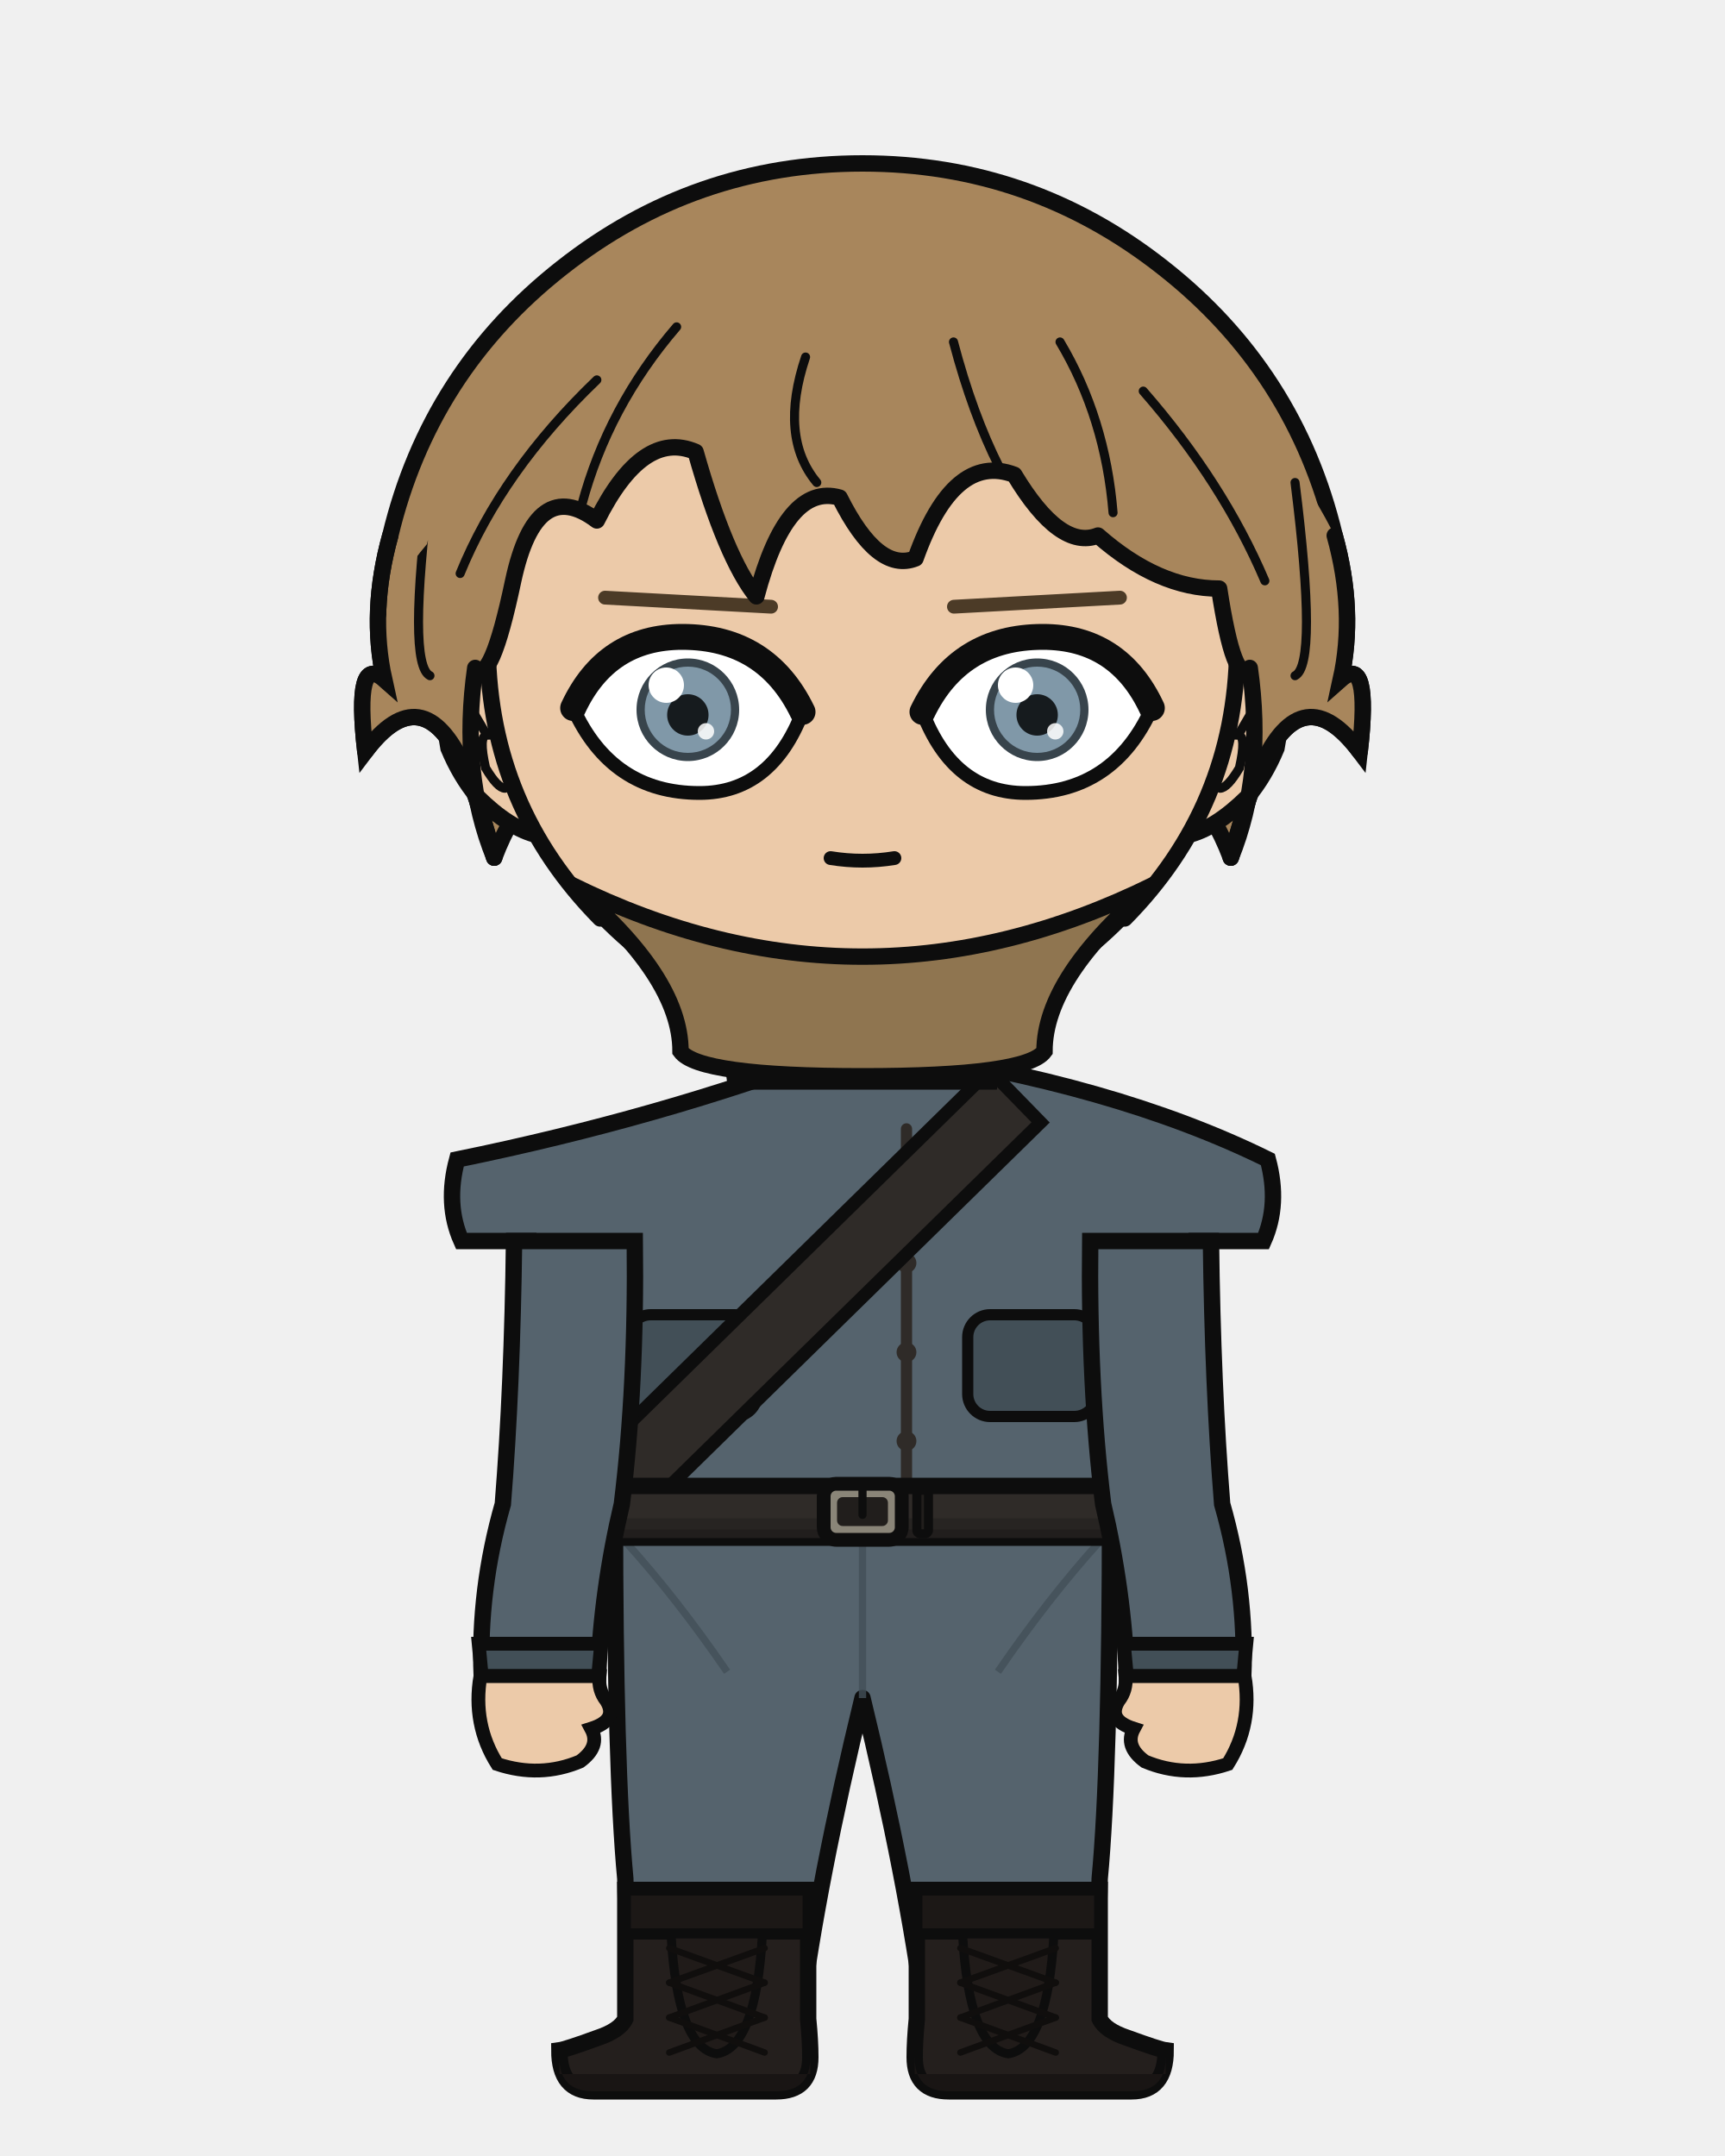
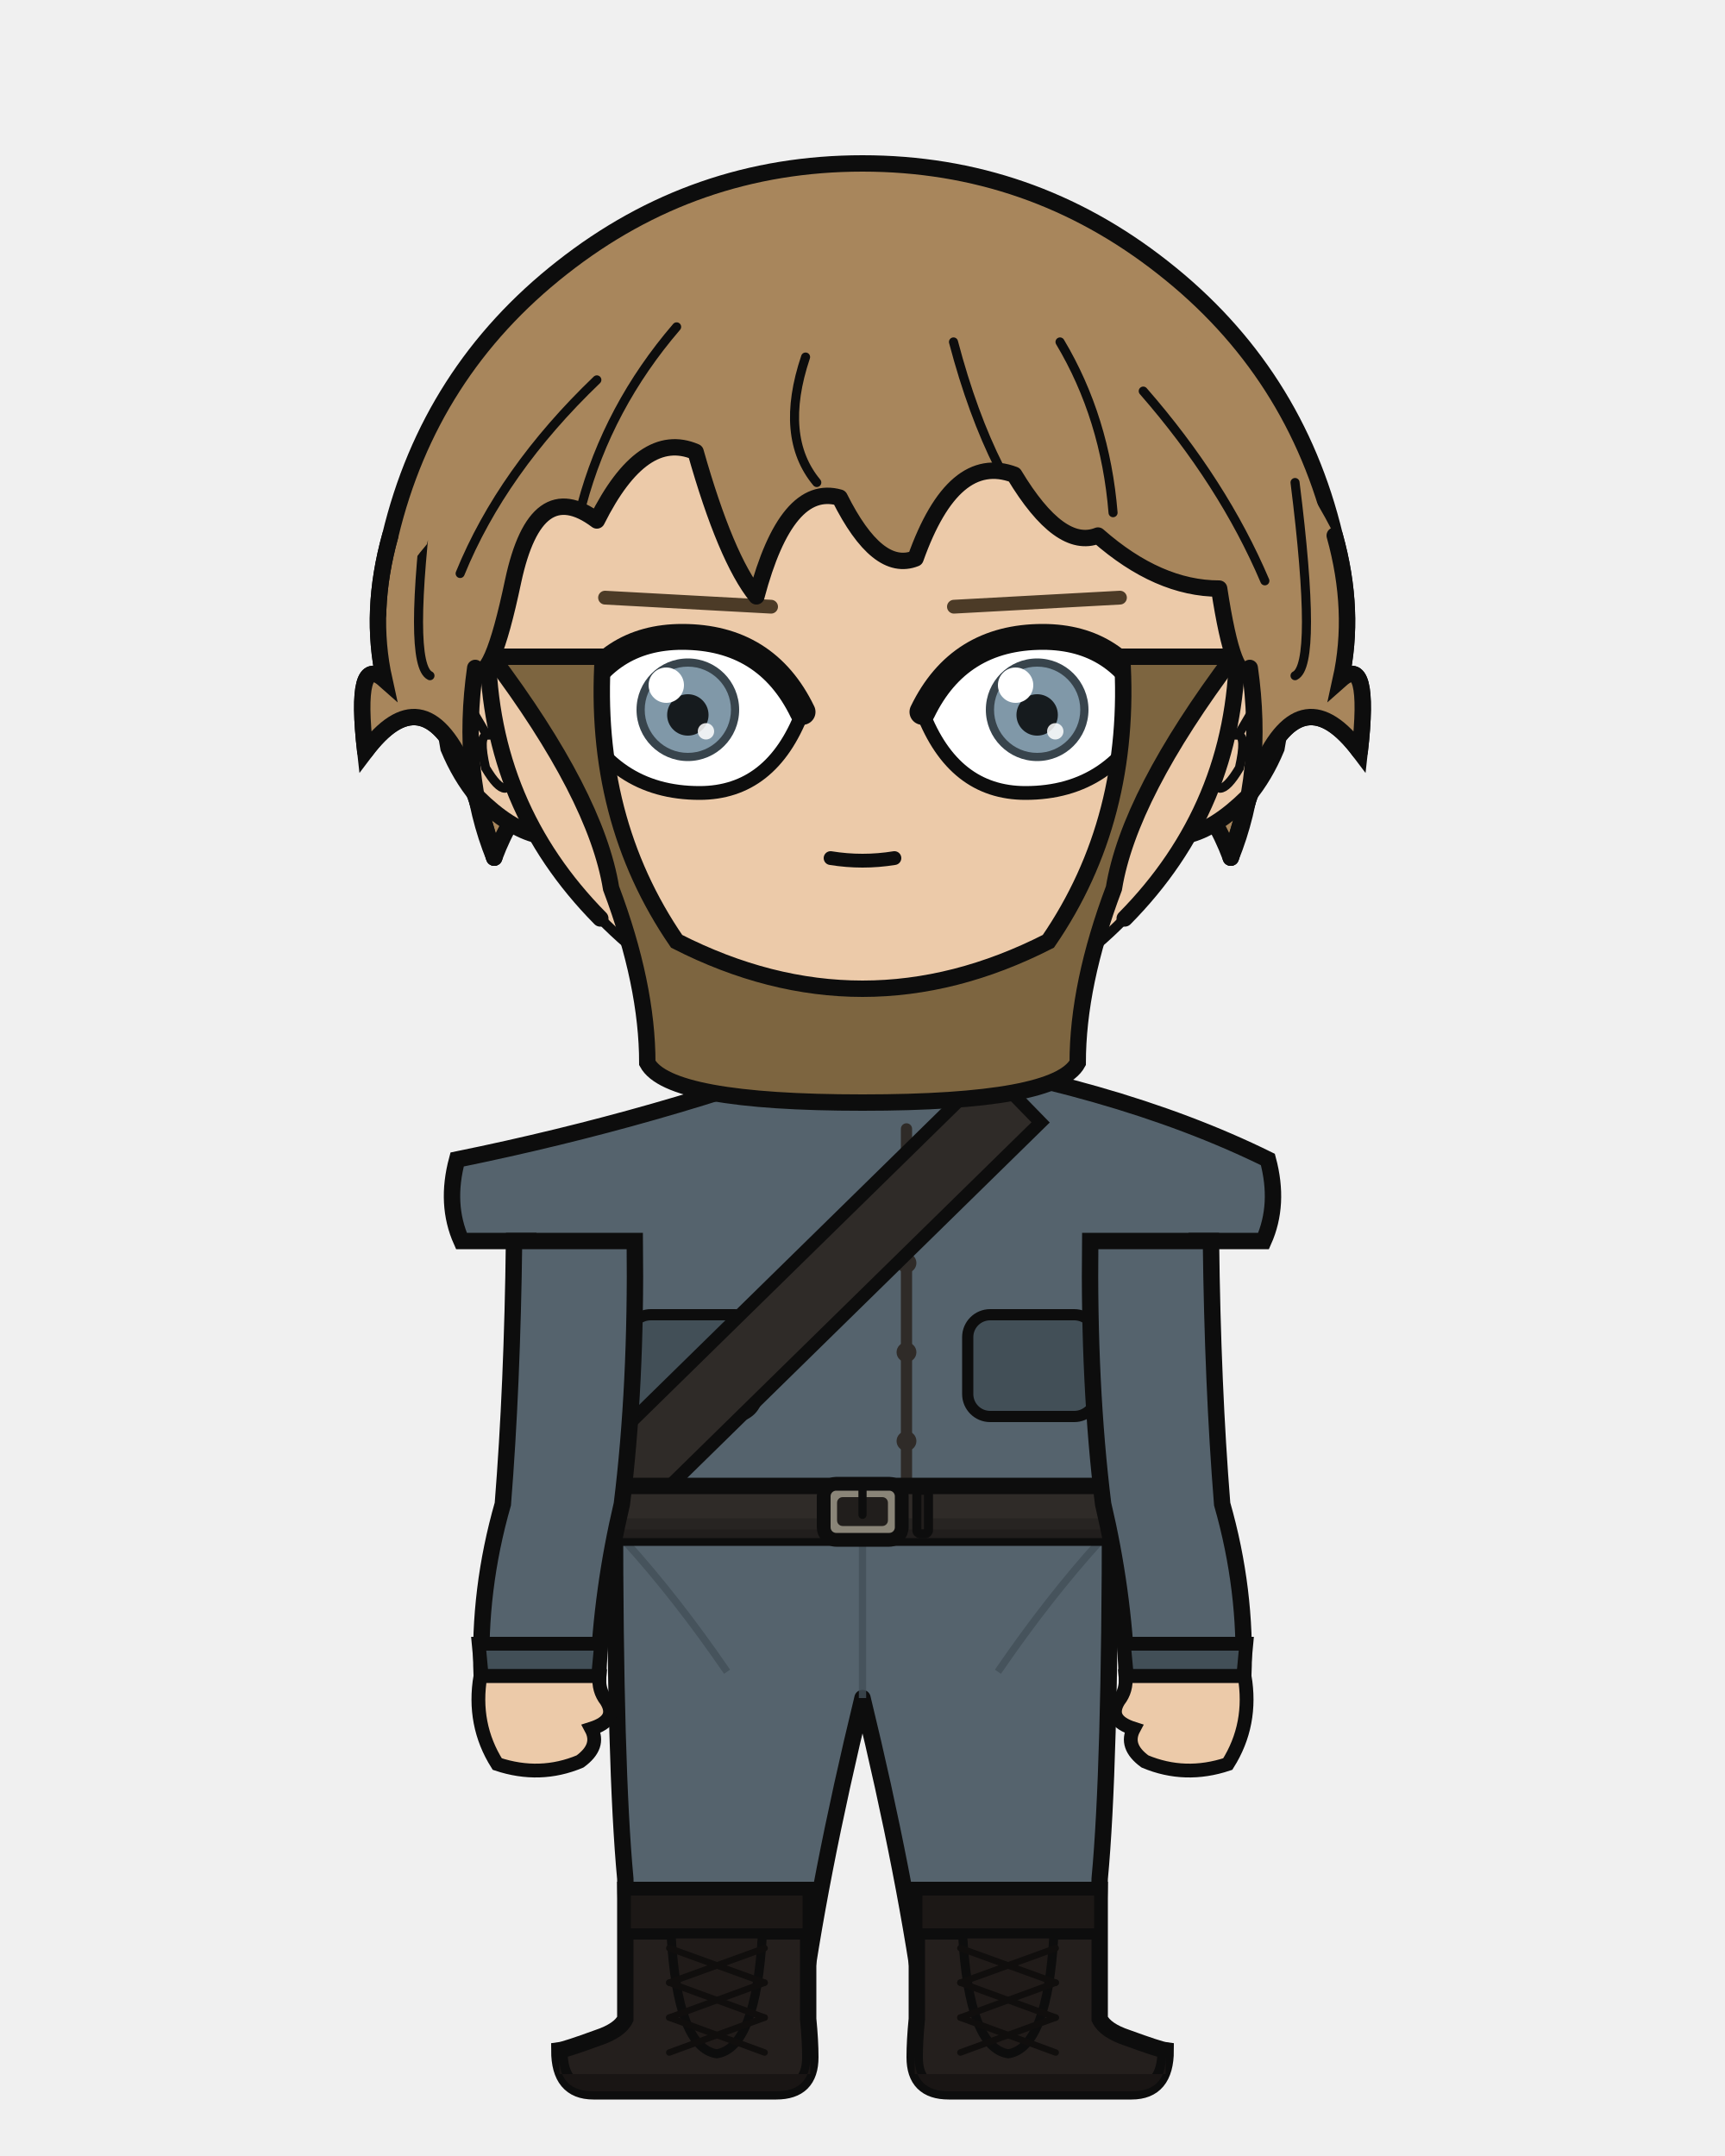
<svg xmlns="http://www.w3.org/2000/svg" width="400" height="500" viewBox="0 0 400 500">
  <defs>
    <clipPath id="hair-front">
      <path d="M 114.6 198.9 Q 106.7 179.5 110.2 154.9 Q 113.8 159.4 119.0 134.7 Q 124.3 110.1 138.4 120.7 Q 149.0 99.5 161.3 104.8 Q 168.3 129.5 175.4 138.3 Q 182.4 111.9 194.7 115.4 Q 203.5 133.0 212.3 129.5 Q 221.1 104.8 235.2 110.1 Q 245.8 127.7 254.6 124.2 Q 268.6 136.5 282.7 136.5 Q 286.2 159.4 289.8 154.9 Q 293.3 179.5 285.4 198.9 Q 289.8 183.1 292.4 177.8 Q 302.1 156.7 315.3 174.3 Q 317.9 151.4 310.9 157.6 Q 314.4 141.8 309.5 124.2 Q 292.5 91.3 264.3 69.0 Q 236.0 46.7 200.0 46.7 Q 164.0 46.7 135.7 69.0 Q 107.5 91.3 99.0 126.2 Q 85.6 141.8 89.1 157.6 Q 82.1 151.4 84.7 174.3 Q 97.9 156.7 107.6 177.8 Q 110.2 183.1 114.6 198.9 Z" />
    </clipPath>
  </defs>
  <path d="M 90.5 124.2 Q 99.6 86.2 130.3 62.1 Q 161.0 37.9 200.0 37.9 Q 239.0 37.9 269.7 62.1 Q 300.4 86.2 309.5 124.2 Q 314.4 141.8 310.9 157.6 Q 317.9 151.4 315.3 174.3 Q 302.1 156.7 292.4 177.8 Q 289.8 183.1 285.4 198.9 Q 277.4 177.8 268.6 190.1 Q 259.8 195.4 247.5 220.0 Q 226.4 195.4 200.0 200.7 Q 173.6 195.4 152.5 220.0 Q 140.2 195.4 131.4 190.1 Q 122.6 177.8 114.6 198.9 Q 110.2 183.1 107.6 177.8 Q 97.9 156.7 84.7 174.3 Q 82.1 151.4 89.1 157.6 Q 85.6 141.8 90.5 124.2 Z" fill="#a8865c" />
  <path d="M 90.5 124.2 Q 99.6 86.2 130.3 62.1 Q 161.0 37.9 200.0 37.9 Q 239.0 37.9 269.7 62.1 Q 300.4 86.2 309.5 124.2 Q 314.4 141.8 310.9 157.6 Q 317.9 151.4 315.3 174.3 Q 302.1 156.7 292.4 177.8 Q 289.8 183.1 285.4 198.9 Q 277.4 177.8 268.6 190.1 Q 259.8 195.4 247.5 220.0 Q 226.4 195.4 200.0 200.7 Q 173.6 195.4 152.5 220.0 Q 140.2 195.4 131.4 190.1 Q 122.6 177.8 114.6 198.9 Q 110.2 183.1 107.6 177.8 Q 97.9 156.7 84.7 174.3 Q 82.1 151.4 89.1 157.6 Q 85.6 141.8 90.5 124.2 Z" fill="none" stroke="#0d0d0d" stroke-width="3.8" stroke-linecap="round" stroke-linejoin="round" />
  <rect x="179.8" y="225.4" width="40.3" height="40.5" rx="14.1" fill="#eccaa9" />
  <line x1="179.8" y1="225.4" x2="179.8" y2="265.9" stroke="#0d0d0d" stroke-width="3.8" />
  <line x1="220.2" y1="225.4" x2="220.2" y2="265.9" stroke="#0d0d0d" stroke-width="3.8" />
  <path d="M 142.6 350.6 L 257.4 350.6 Q 257.4 410.2 255.0 435.7 Q 254.9 447.1 253.1 468.2 L 214.5 468.2 Q 210.2 435.7 200.0 393.8 Q 189.8 435.7 185.5 468.2 L 146.9 468.2 Q 145.1 447.1 145.0 435.7 Q 142.6 410.2 142.6 350.6 Z" fill="#55636d" stroke="#0d0d0d" stroke-width="3.8" stroke-linejoin="round" />
  <line x1="200.0" y1="355.8" x2="200.0" y2="393.8" stroke="#424f57" stroke-width="1.7" opacity="0.8" />
  <path d="M 145.0 357.5 Q 156.8 370.5 168.6 387.7" fill="none" stroke="#424f57" stroke-width="1.7" opacity="0.8" />
  <path d="M 255.0 357.5 Q 243.2 370.5 231.4 387.7" fill="none" stroke="#424f57" stroke-width="1.7" opacity="0.8" />
  <path d="M 187.4 438.3 L 187.4 468.2 Q 187.9 473.3 187.9 477.1 Q 187.9 485.0 180.0 485.0 L 137.6 485.0 Q 129.7 485.0 129.7 475.5 Q 131.2 475.3 138.6 472.6 Q 143.7 470.9 145.0 468.2 L 145.0 438.3 Z" fill="#241f1d" stroke="#0d0d0d" stroke-width="3.8" />
  <path d="M 187.9 481.0 L 129.7 481.0 L 129.7 477.1 Q 129.7 485.0 137.6 485.0 L 180.0 485.0 Q 187.9 485.0 187.9 477.1 Z" fill="#191514" />
  <rect x="145.0" y="438.3" width="42.4" height="10.2" fill="#1c1816" stroke="#0d0d0d" stroke-width="2.6" />
  <path d="M 155.6 448.5 L 176.8 448.5 Q 175.3 474.9 166.2 476.3 Q 157.1 474.9 155.6 448.5 Z" fill="#201b19" stroke="#0d0d0d" stroke-width="2.1" />
  <line x1="177.3" y1="451.8" x2="155.2" y2="459.8" stroke="#100e0d" stroke-width="1.5" stroke-linecap="round" />
  <line x1="155.2" y1="451.8" x2="177.3" y2="459.8" stroke="#100e0d" stroke-width="1.5" stroke-linecap="round" />
  <line x1="177.3" y1="459.8" x2="155.2" y2="467.9" stroke="#100e0d" stroke-width="1.5" stroke-linecap="round" />
  <line x1="155.2" y1="459.8" x2="177.3" y2="467.9" stroke="#100e0d" stroke-width="1.5" stroke-linecap="round" />
  <line x1="177.3" y1="467.9" x2="155.2" y2="476.0" stroke="#100e0d" stroke-width="1.5" stroke-linecap="round" />
  <line x1="155.2" y1="467.9" x2="177.3" y2="476.0" stroke="#100e0d" stroke-width="1.5" stroke-linecap="round" />
  <path d="M 212.6 438.3 L 212.6 468.2 Q 212.1 473.3 212.1 477.1 Q 212.1 485.0 220.0 485.0 L 262.4 485.0 Q 270.3 485.0 270.3 475.5 Q 268.8 475.3 261.4 472.6 Q 256.3 470.9 255.0 468.2 L 255.0 438.3 Z" fill="#241f1d" stroke="#0d0d0d" stroke-width="3.8" />
  <path d="M 212.1 481.0 L 270.3 481.0 L 270.3 477.1 Q 270.3 485.0 262.4 485.0 L 220.0 485.0 Q 212.1 485.0 212.1 477.1 Z" fill="#191514" />
  <rect x="212.6" y="438.3" width="42.4" height="10.2" fill="#1c1816" stroke="#0d0d0d" stroke-width="2.6" />
  <path d="M 223.2 448.5 L 244.4 448.5 Q 242.9 474.9 233.8 476.3 Q 224.7 474.9 223.2 448.5 Z" fill="#201b19" stroke="#0d0d0d" stroke-width="2.1" />
  <line x1="244.8" y1="451.8" x2="222.7" y2="459.8" stroke="#100e0d" stroke-width="1.5" stroke-linecap="round" />
  <line x1="222.7" y1="451.8" x2="244.8" y2="459.8" stroke="#100e0d" stroke-width="1.5" stroke-linecap="round" />
  <line x1="244.8" y1="459.8" x2="222.7" y2="467.9" stroke="#100e0d" stroke-width="1.5" stroke-linecap="round" />
  <line x1="222.7" y1="459.8" x2="244.8" y2="467.9" stroke="#100e0d" stroke-width="1.5" stroke-linecap="round" />
  <line x1="244.8" y1="467.9" x2="222.7" y2="476.0" stroke="#100e0d" stroke-width="1.5" stroke-linecap="round" />
  <line x1="222.7" y1="467.9" x2="244.8" y2="476.0" stroke="#100e0d" stroke-width="1.5" stroke-linecap="round" />
  <path d="M 194.4 243.7 Q 153.0 259.3 106.0 268.9 Q 103.2 279.3 107.0 287.8 L 122.5 287.8 Q 122.5 321.4 121.3 348.8 Q 120.5 349.8 120.5 350.6 L 279.5 350.6 Q 279.5 349.8 278.7 348.8 Q 277.5 321.4 277.5 287.8 L 293.0 287.8 Q 296.8 279.3 294.0 268.9 Q 258.3 251.3 205.6 243.7 L 200.0 249.4 Z" fill="#55636d" stroke="#0d0d0d" stroke-width="3.8" />
  <path d="M 210.2 261.8 L 210.2 344.6" fill="none" stroke="#2f2b28" stroke-width="2.6" stroke-linecap="round" />
  <circle cx="210.2" cy="272.2" r="2.3" fill="#2f2b28" />
  <circle cx="210.2" cy="292.9" r="2.3" fill="#2f2b28" />
  <circle cx="210.2" cy="313.6" r="2.3" fill="#2f2b28" />
  <circle cx="210.2" cy="334.2" r="2.3" fill="#2f2b28" />
  <rect x="145.7" y="304.9" width="29.9" height="23.6" rx="5.2" fill="#424f57" stroke="#0d0d0d" stroke-width="2.6" />
  <rect x="224.4" y="304.9" width="29.9" height="23.6" rx="5.2" fill="#424f57" stroke="#0d0d0d" stroke-width="2.6" />
  <path d="M 229.5 248.2 L 137.4 338.5 L 149.2 350.6 L 241.3 260.3 Z" fill="#2f2b28" stroke="#0d0d0d" stroke-width="3.0" />
  <rect x="118.9" y="344.6" width="162.2" height="12.0" rx="2.2" fill="#2f2b28" stroke="#0d0d0d" stroke-width="3.8" />
  <rect x="118.9" y="352.1" width="162.2" height="4.6" rx="2.2" fill="#262220" opacity="0.8" />
  <rect x="191.0" y="344.1" width="18.1" height="13.0" rx="2.9" fill="#8a8578" stroke="#0d0d0d" stroke-width="3.2" />
  <rect x="194.1" y="347.2" width="11.8" height="6.7" rx="1.3" fill="#211e1c" />
  <line x1="200.0" y1="344.1" x2="200.0" y2="351.3" stroke="#0d0d0d" stroke-width="1.9" stroke-linecap="round" />
  <rect x="212.6" y="345.6" width="2.7" height="10.1" rx="0.8" fill="#211e1c" stroke="#0d0d0d" stroke-width="2.1" />
  <path d="M 147.2 287.8 L 119.2 287.8 Q 118.8 321.4 116.6 348.8 Q 110.9 368.7 111.7 388.7 L 138.7 388.7 Q 139.5 368.7 144.2 348.8 Q 147.6 321.4 147.2 287.8 Z" fill="#55636d" stroke="#0d0d0d" stroke-width="3.8" />
  <path d="M 111.0 381.2 L 139.4 381.2 L 138.7 388.7 L 111.7 388.7 Z" fill="#424f57" stroke="#0d0d0d" stroke-width="3.2" />
  <path d="M 111.4 388.7 Q 109.5 399.9 115.3 409.1 Q 125.2 412.4 134.5 408.5 Q 139.3 405.0 137.1 400.9 Q 143.4 398.9 140.6 394.4 Q 138.7 392.0 139.0 388.7 Z" fill="#eccaa9" stroke="#0d0d0d" stroke-width="3.2" />
  <path d="M 252.8 287.8 L 280.8 287.8 Q 281.2 321.4 283.4 348.8 Q 289.1 368.7 288.3 388.7 L 261.3 388.7 Q 260.5 368.7 255.8 348.8 Q 252.4 321.4 252.8 287.8 Z" fill="#55636d" stroke="#0d0d0d" stroke-width="3.8" />
  <path d="M 260.6 381.2 L 289.0 381.2 L 288.3 388.7 L 261.3 388.7 Z" fill="#424f57" stroke="#0d0d0d" stroke-width="3.2" />
  <path d="M 288.6 388.7 Q 290.5 399.9 284.7 409.1 Q 274.8 412.4 265.5 408.5 Q 260.7 405.0 262.9 400.9 Q 256.6 398.9 259.4 394.4 Q 261.3 392.0 261.0 388.7 Z" fill="#eccaa9" stroke="#0d0d0d" stroke-width="3.2" />
  <path d="M 165.7 215.5 L 234.3 215.5 L 229.5 250.8 L 170.5 250.8 Z" fill="#55636d" stroke="#0d0d0d" stroke-width="3.8" />
  <path d="M 200.0 215.5 L 200.0 234.9" fill="none" stroke="#0d0d0d" stroke-width="2.6" />
  <path d="M 113.1 153.2 Q 108.1 153.5 104.9 158.7 Q 102.2 164.3 104.0 173.5 Q 106.7 180.0 110.7 184.8 Q 118.2 192.2 124.7 193.7 Z" fill="#eccaa9" />
  <path d="M 113.1 153.2 Q 108.1 153.5 104.9 158.7 Q 102.2 164.3 104.0 173.5 Q 106.7 180.0 110.7 184.8 Q 118.2 192.2 124.7 193.7" fill="none" stroke="#0d0d0d" stroke-width="3.8" stroke-linecap="round" />
  <path d="M 106.6 169.6 Q 105.6 165.1 106.4 163.5 Q 107.3 162.5 108.9 163.7 Q 110.8 166.9 112.9 170.5 Q 110.9 170.6 112.6 178.1 Q 115.4 182.8 117.1 182.8" fill="none" stroke="#0d0d0d" stroke-width="2.1" stroke-linecap="round" />
  <path d="M 286.9 153.2 Q 291.9 153.5 295.1 158.7 Q 297.8 164.3 296.0 173.5 Q 293.3 180.0 289.3 184.8 Q 281.8 192.2 275.3 193.7 Z" fill="#eccaa9" />
  <path d="M 286.9 153.2 Q 291.9 153.5 295.1 158.7 Q 297.8 164.3 296.0 173.5 Q 293.3 180.0 289.3 184.8 Q 281.8 192.2 275.3 193.7" fill="none" stroke="#0d0d0d" stroke-width="3.8" stroke-linecap="round" />
  <path d="M 293.4 169.6 Q 294.4 165.1 293.6 163.5 Q 292.7 162.5 291.1 163.7 Q 289.2 166.9 287.1 170.5 Q 289.1 170.6 287.4 178.1 Q 284.6 182.8 282.9 182.8" fill="none" stroke="#0d0d0d" stroke-width="2.1" stroke-linecap="round" />
  <path d="M 200.0 62.6 Q 236.1 62.6 261.6 88.3 Q 287.1 114.1 286.9 150.6 Q 286.4 187.1 260.8 213.0 Q 235.4 239.0 200.0 239.0 Q 164.6 239.0 139.2 213.0 Q 113.6 187.1 113.1 150.6 Q 112.9 114.1 138.4 88.3 Q 163.9 62.6 200.0 62.6 Z" fill="#eccaa9" />
  <path d="M 139.2 213.0 Q 113.6 187.1 113.1 150.6 Q 112.9 114.1 138.4 88.3 Q 163.9 62.6 200.0 62.6 Q 236.1 62.6 261.6 88.3 Q 287.1 114.1 286.9 150.6 Q 286.4 187.1 260.8 213.0" fill="none" stroke="#0d0d0d" stroke-width="3.8" stroke-linecap="round" />
  <path d="M 260.8 213.0 Q 235.4 239.0 200.0 239.0 Q 164.6 239.0 139.2 213.0" fill="none" stroke="#0d0d0d" stroke-width="2.3" stroke-linecap="round" />
  <line x1="178.8" y1="140.7" x2="140.3" y2="138.6" stroke="#4c3b27" stroke-width="3.2" stroke-linecap="round" />
  <defs>
    <clipPath id="eye-l">
      <path d="M 186.1 165.1 Q 177.7 147.7 158.2 147.7 Q 140.6 147.7 132.9 164.2 Q 141.8 183.9 162.2 183.9 Q 178.9 183.9 186.1 165.1 Z" />
    </clipPath>
  </defs>
  <path d="M 186.1 165.1 Q 177.7 147.7 158.2 147.7 Q 140.6 147.7 132.9 164.2 Q 141.8 183.9 162.2 183.9 Q 178.9 183.9 186.1 165.1 Z" fill="white" stroke="#0d0d0d" stroke-width="3.2" />
  <g clip-path="url(#eye-l)">
    <circle cx="159.5" cy="164.6" r="11.9" fill="#38444c" />
    <circle cx="159.5" cy="164.6" r="10.0" fill="#8098a8" />
    <circle cx="159.5" cy="165.8" r="4.8" fill="#161b1e" />
    <circle cx="154.5" cy="158.9" r="4.1" fill="white" />
    <circle cx="163.7" cy="169.6" r="1.9" fill="white" opacity="0.85" />
  </g>
  <path d="M 186.1 165.1 Q 177.7 147.7 158.2 147.7 Q 140.6 147.7 132.9 164.2" fill="none" stroke="#0d0d0d" stroke-width="6.0" stroke-linecap="round" />
  <line x1="221.2" y1="140.7" x2="259.7" y2="138.6" stroke="#4c3b27" stroke-width="3.2" stroke-linecap="round" />
  <defs>
    <clipPath id="eye-r">
      <path d="M 213.9 165.1 Q 222.3 147.7 241.8 147.7 Q 259.4 147.7 267.1 164.2 Q 258.2 183.9 237.8 183.9 Q 221.1 183.9 213.9 165.1 Z" />
    </clipPath>
  </defs>
  <path d="M 213.9 165.1 Q 222.3 147.7 241.8 147.7 Q 259.4 147.7 267.1 164.2 Q 258.2 183.9 237.8 183.9 Q 221.1 183.9 213.9 165.1 Z" fill="white" stroke="#0d0d0d" stroke-width="3.2" />
  <g clip-path="url(#eye-r)">
    <circle cx="240.5" cy="164.6" r="11.9" fill="#38444c" />
    <circle cx="240.5" cy="164.6" r="10.0" fill="#8098a8" />
    <circle cx="240.5" cy="165.8" r="4.8" fill="#161b1e" />
    <circle cx="235.5" cy="158.9" r="4.1" fill="white" />
    <circle cx="244.7" cy="169.6" r="1.9" fill="white" opacity="0.85" />
  </g>
  <path d="M 213.9 165.1 Q 222.3 147.7 241.8 147.7 Q 259.4 147.7 267.1 164.2" fill="none" stroke="#0d0d0d" stroke-width="6.0" stroke-linecap="round" />
  <path d="M 192.6 199.0 Q 200.0 200.2 207.4 199.0" fill="none" stroke="#0d0d0d" stroke-width="3.2" stroke-linecap="round" />
-   <path d="M 132.3 205.1 Q 157.8 226.4 157.8 243.8 Q 162.0 249.6 200.0 249.6 Q 238.0 249.6 242.2 243.8 Q 242.2 226.4 267.7 205.1 Q 200.0 238.6 132.3 205.1 Z" fill="#8f7550" stroke="#0d0d0d" stroke-width="3.8" />
+   <path d="M 114.0 152.3 Q 138.2 184.5 141.7 206.0 Q 150.1 228.3 150.1 246.5 Q 155.1 255.7 200.0 255.7 Q 244.9 255.7 249.9 246.5 Q 249.9 228.3 258.3 206.0 Q 261.8 184.5 286.0 152.3 L 260.2 152.3 Q 262.6 189.9 243.1 218.3 Q 200.0 240.3 156.9 218.3 Q 137.4 189.9 139.8 152.3 Z" fill="#7d6540" stroke="#0d0d0d" stroke-width="3.8" />
  <path d="M 114.6 198.9 Q 106.7 179.5 110.2 154.9 Q 113.8 159.4 119.0 134.7 Q 124.3 110.1 138.4 120.7 Q 149.0 99.5 161.3 104.8 Q 168.3 129.5 175.4 138.3 Q 182.4 111.9 194.7 115.4 Q 203.5 133.0 212.3 129.5 Q 221.1 104.8 235.2 110.1 Q 245.8 127.7 254.6 124.2 Q 268.6 136.5 282.7 136.5 Q 286.2 159.4 289.8 154.9 Q 293.3 179.5 285.4 198.9 Q 289.8 183.1 292.4 177.8 Q 302.1 156.7 315.3 174.3 Q 317.9 151.4 310.9 157.6 Q 314.4 141.8 309.5 124.2 Q 292.5 91.3 264.3 69.0 Q 236.0 46.7 200.0 46.7 Q 164.0 46.7 135.7 69.0 Q 107.5 91.3 99.0 126.2 Q 85.6 141.8 89.1 157.6 Q 82.1 151.4 84.7 174.3 Q 97.9 156.7 107.6 177.8 Q 110.2 183.1 114.6 198.9 Z" fill="#a8865c" />
  <path d="M 114.6 198.9 Q 106.7 179.5 110.2 154.9 Q 113.8 159.4 119.0 134.7 Q 124.3 110.1 138.4 120.7 Q 149.0 99.5 161.3 104.8 Q 168.3 129.5 175.4 138.3 Q 182.4 111.9 194.7 115.4 Q 203.5 133.0 212.3 129.5 Q 221.1 104.8 235.2 110.1 Q 245.8 127.7 254.6 124.2 Q 268.6 136.5 282.7 136.5 Q 286.2 159.4 289.8 154.9 Q 293.3 179.5 285.4 198.9" fill="none" stroke="#0d0d0d" stroke-width="3.8" stroke-linecap="round" stroke-linejoin="round" />
  <path d="M 285.4 198.9 Q 289.8 183.1 292.4 177.8 Q 302.1 156.7 315.3 174.3 Q 317.9 151.4 310.9 157.6 Q 314.4 141.8 309.5 124.2" fill="none" stroke="#0d0d0d" stroke-width="3.8" stroke-linecap="round" />
  <path d="M 114.6 198.9 Q 110.2 183.1 107.6 177.8 Q 97.9 156.7 84.7 174.3 Q 82.1 151.4 89.1 157.6 Q 85.6 141.8 90.5 124.2" fill="none" stroke="#0d0d0d" stroke-width="3.8" stroke-linecap="round" />
  <path d="M 156.9 75.8 Q 141.0 94.3 134.9 117.1" fill="none" stroke="#0d0d0d" stroke-width="2.1" stroke-linecap="round" clip-path="url(#hair-front)" />
  <path d="M 186.8 82.8 Q 180.6 101.3 189.4 111.9" fill="none" stroke="#0d0d0d" stroke-width="2.1" stroke-linecap="round" clip-path="url(#hair-front)" />
  <path d="M 221.1 79.3 Q 225.5 96.0 231.7 108.3" fill="none" stroke="#0d0d0d" stroke-width="2.1" stroke-linecap="round" clip-path="url(#hair-front)" />
  <path d="M 245.8 79.3 Q 256.3 96.9 258.1 118.9" fill="none" stroke="#0d0d0d" stroke-width="2.1" stroke-linecap="round" clip-path="url(#hair-front)" />
  <path d="M 265.1 90.7 Q 283.6 111.9 293.3 134.7" fill="none" stroke="#0d0d0d" stroke-width="2.1" stroke-linecap="round" clip-path="url(#hair-front)" />
  <path d="M 138.4 88.1 Q 116.4 109.2 106.7 133.0" fill="none" stroke="#0d0d0d" stroke-width="2.1" stroke-linecap="round" clip-path="url(#hair-front)" />
  <path d="M 300.3 111.9 Q 305.6 154.1 300.3 156.7" fill="none" stroke="#0d0d0d" stroke-width="2.1" stroke-linecap="round" clip-path="url(#hair-front)" />
  <path d="M 99.7 111.9 Q 94.4 154.1 99.7 156.7" fill="none" stroke="#0d0d0d" stroke-width="2.1" stroke-linecap="round" clip-path="url(#hair-front)" />
</svg>
